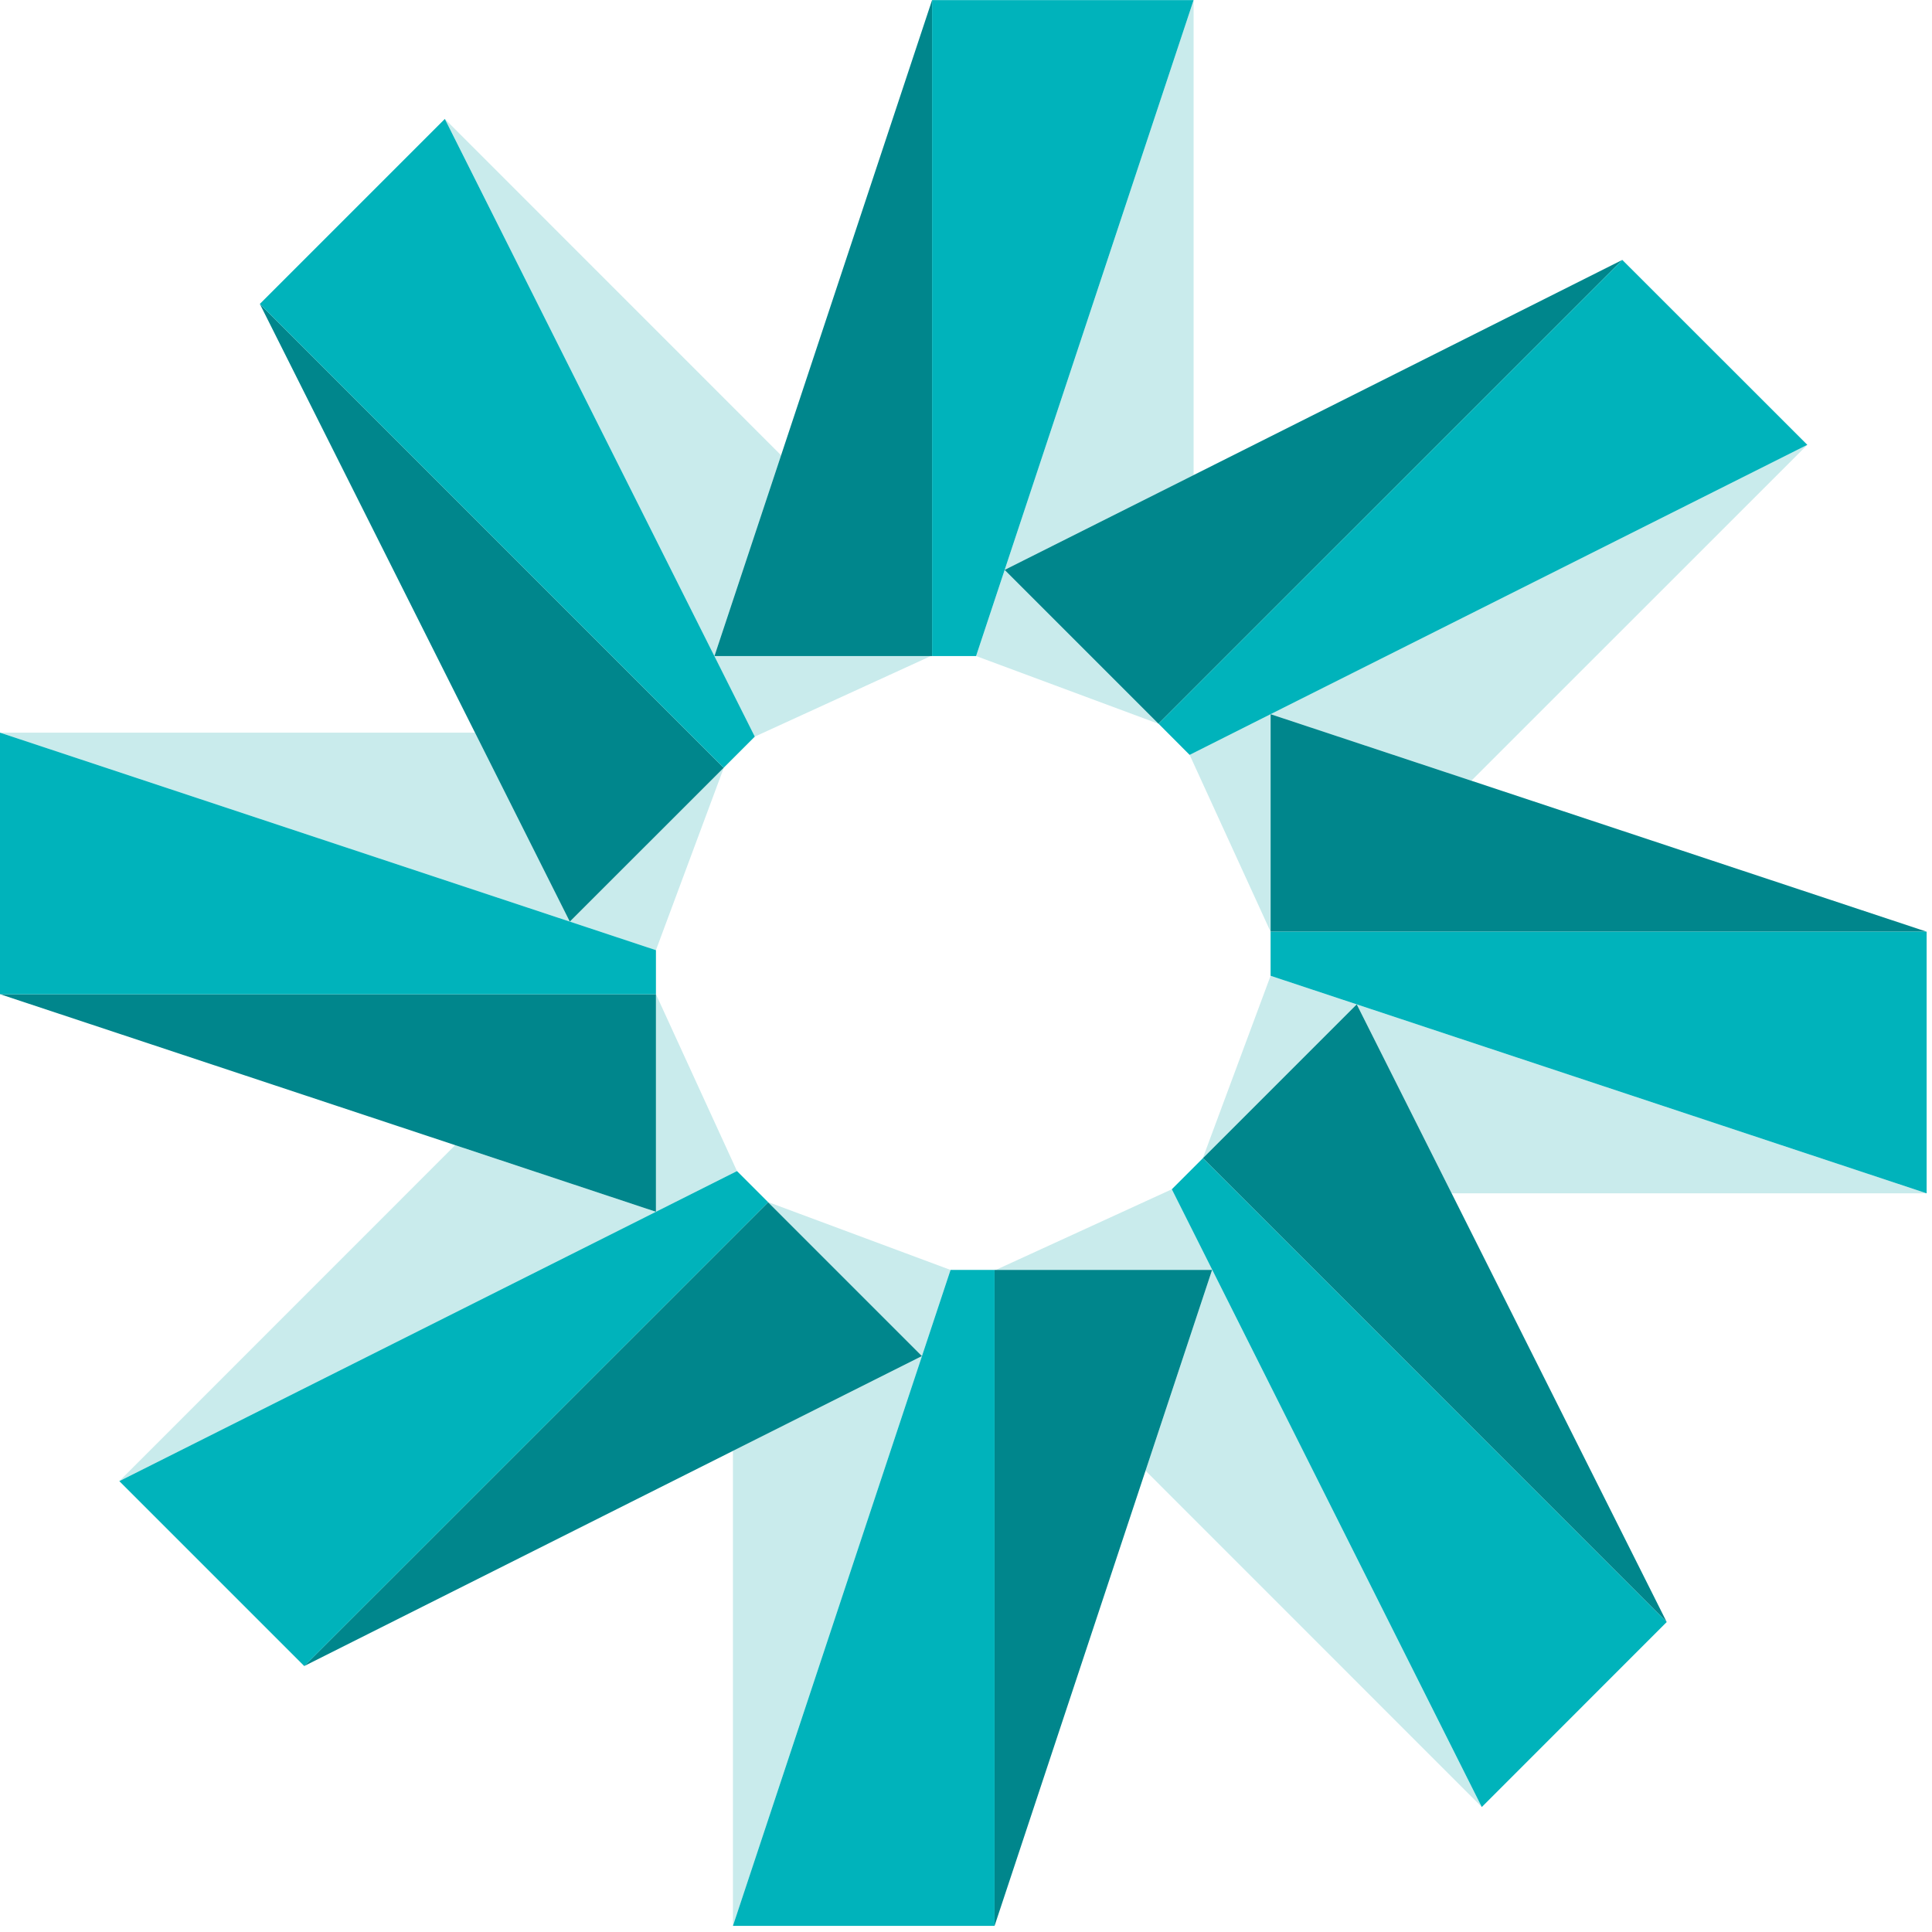
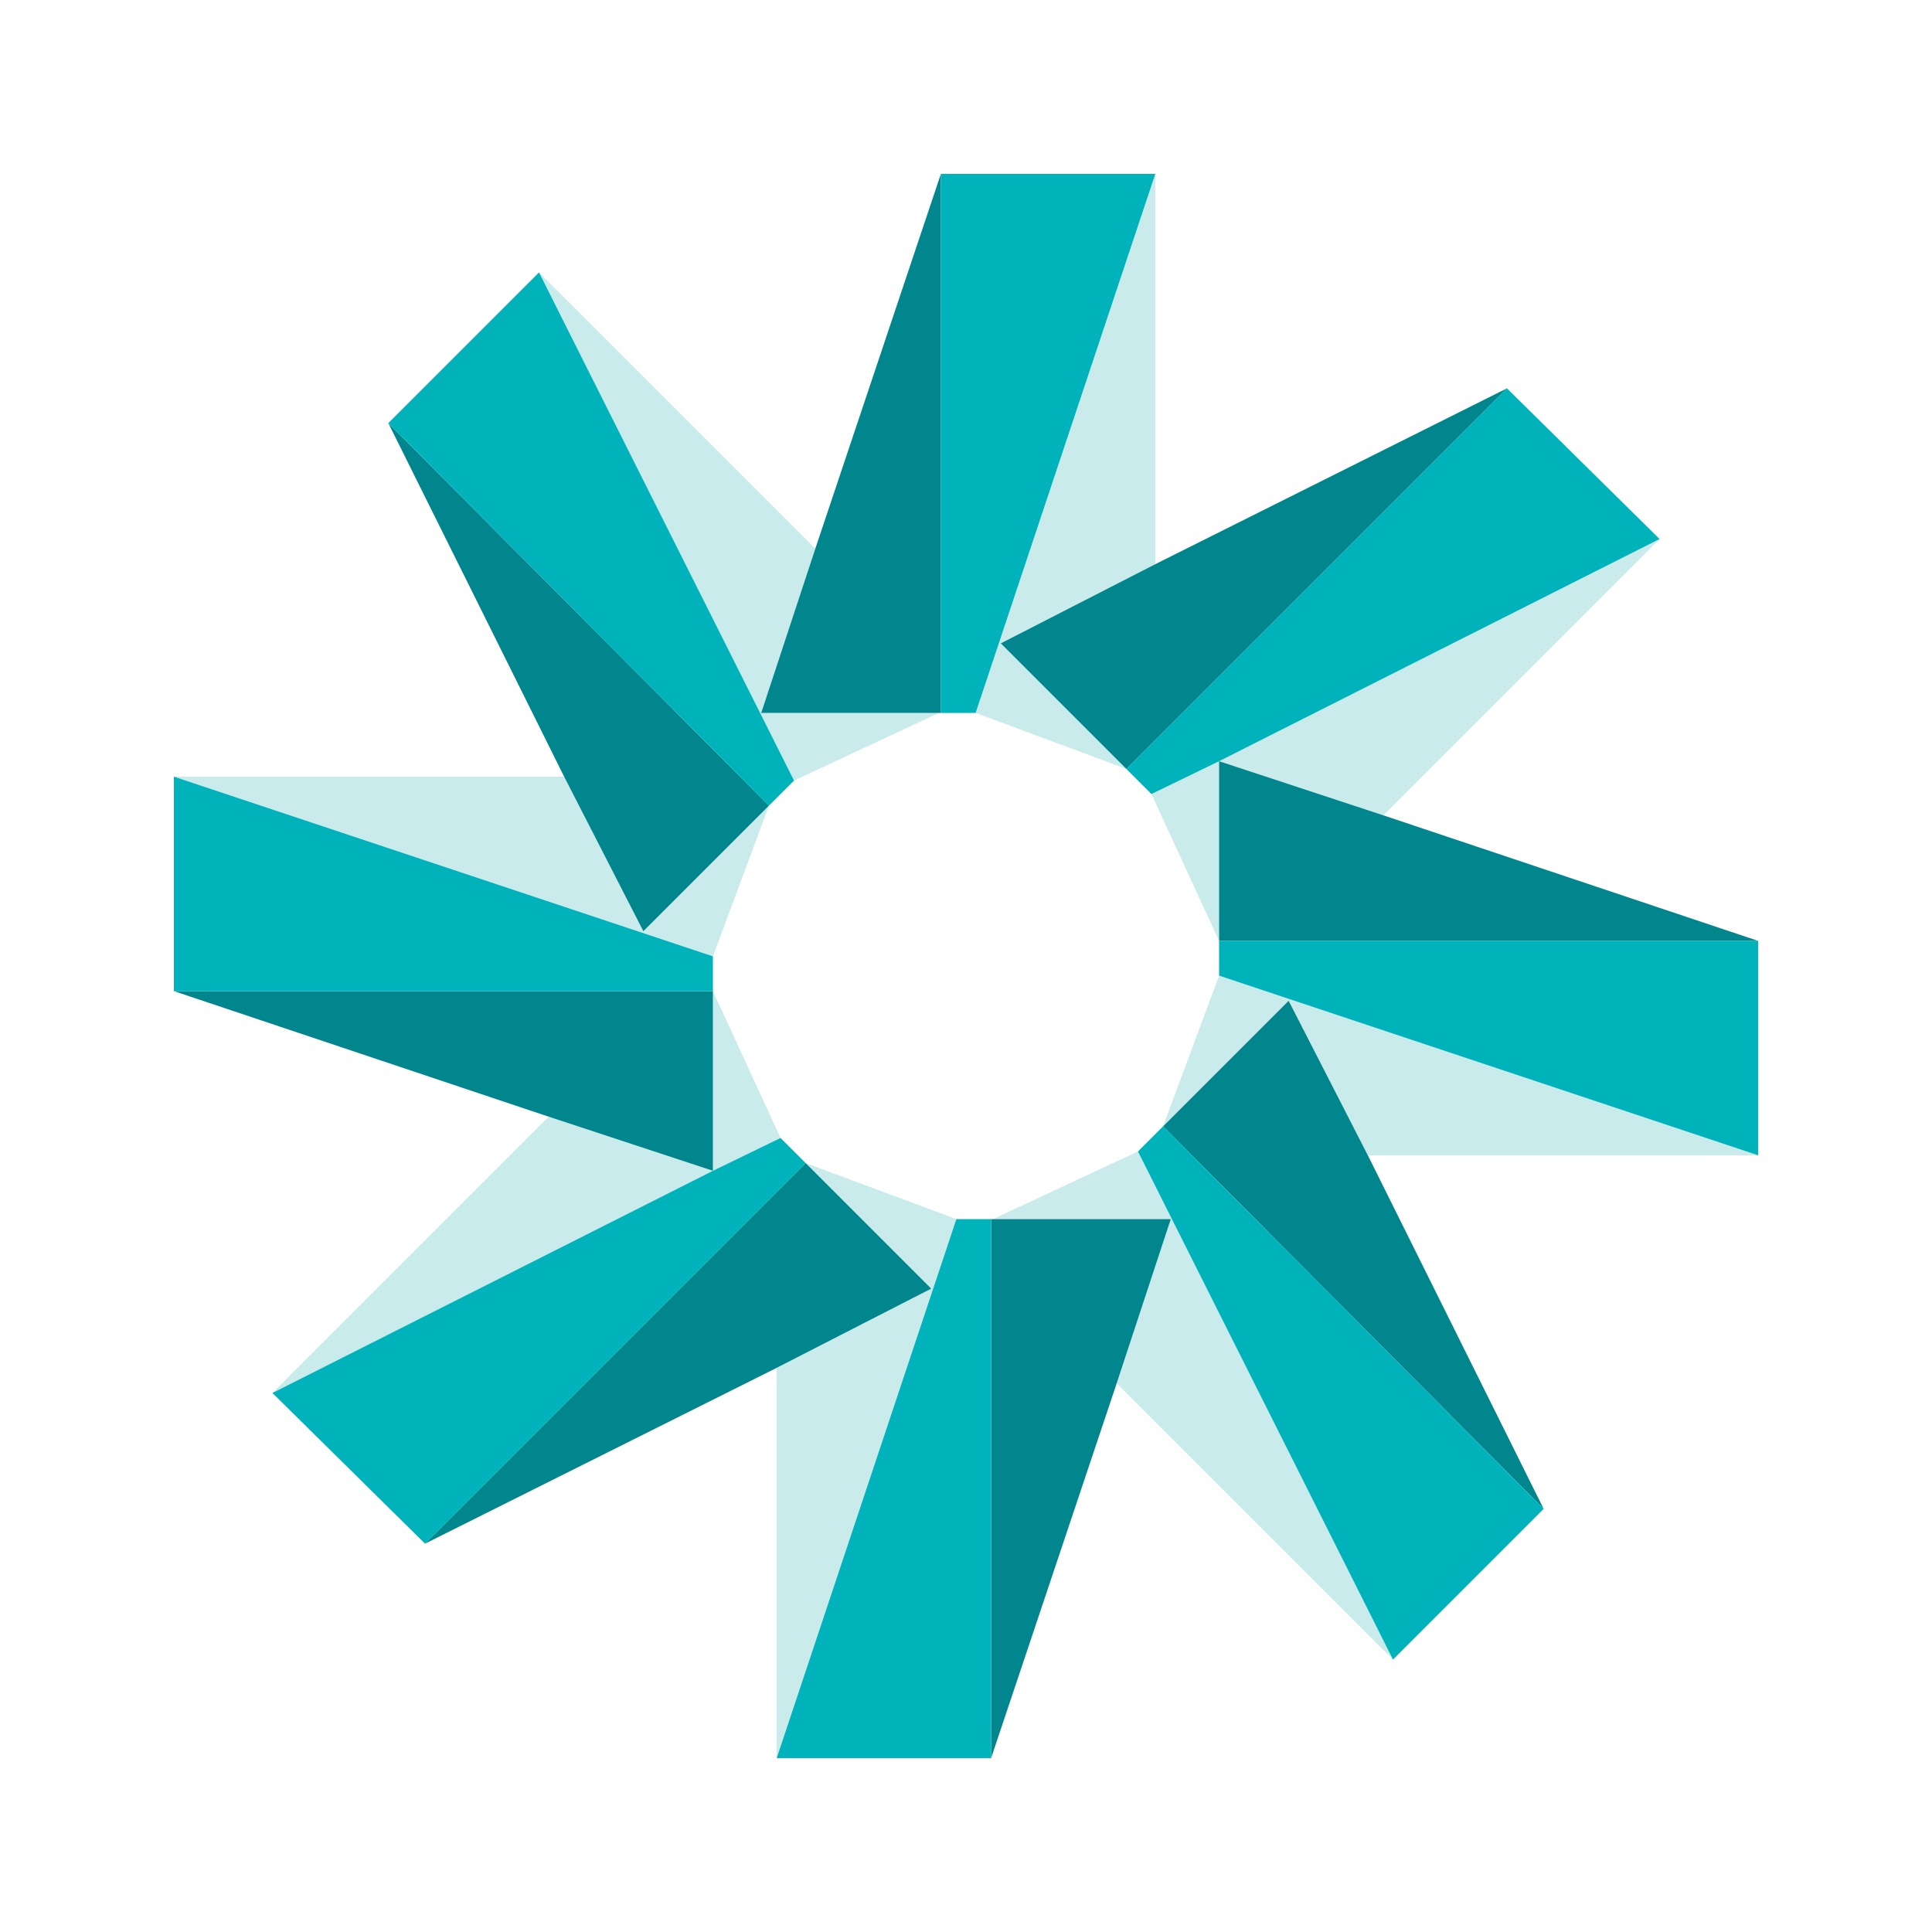
- <svg xmlns="http://www.w3.org/2000/svg" width="256px" height="256px" viewBox="0 0 256 256" version="1.1" preserveAspectRatio="xMidYMid">
+ <svg xmlns="http://www.w3.org/2000/svg" version="1.1" id="Layer_1" x="0px" y="0px" width="100px" height="100px" viewBox="0 0 100 100" style="enable-background:new 0 0 100 100;" xml:space="preserve">
+   <style type="text/css">
+ 	.st0{fill:#C9EBEC;}
+ 	.st1{fill:#00868C;}
+ 	.st2{fill:#00B3BB;}
+ </style>
  <g>
-     <polygon fill="#C9EBEC" points="168.361 123.454 168.361 94.633 157.634 100.027 168.361 123.467" />
-     <polygon fill="#C9EBEC" points="194.96 103.449 239.479 58.942 168.361 94.633" />
-     <polygon fill="#C9EBEC" points="168.361 129.299 159.369 153.488 159.394 153.463 179.774 133.083 192.35 158.121 255.288 158.121" />
-     <polygon fill="#00868C" points="168.361 94.633 168.361 123.454 255.288 123.454 194.96 103.449 168.361 94.633" />
-     <polygon fill="#00B3BB" points="168.361 123.454 168.361 123.467 168.361 129.299 255.288 158.121 255.288 123.454" />
-     <polygon fill="#C9EBEC" points="131.946 168.273 160.606 168.273 151.789 194.872 196.346 239.441 155.273 157.584" />
-     <polygon fill="#00868C" points="159.394 153.463 220.847 214.928 192.35 158.121 179.774 133.083" />
-     <polygon fill="#00B3BB" points="159.394 153.463 159.369 153.488 155.273 157.584 196.346 239.441 220.847 214.928" />
-     <polygon fill="#C9EBEC" points="101.751 159.269 101.776 159.307 122.156 179.687 97.118 192.25 97.118 255.188 125.952 168.273" />
-     <polygon fill="#00868C" points="131.946 168.273 131.784 168.273 131.784 255.188 151.789 194.872 160.606 168.273" />
-     <polygon fill="#00B3BB" points="131.784 168.273 125.952 168.273 97.118 255.188 131.784 255.188" />
-     <polygon fill="#C9EBEC" points="60.316 151.739 15.81 196.258 86.915 160.568" />
-     <polygon fill="#C9EBEC" points="86.915 131.734 86.915 160.568 97.655 155.173 86.915 131.734" />
-     <polygon fill="#00868C" points="101.776 159.307 40.311 220.759 97.118 192.25 122.156 179.687" />
-     <polygon fill="#00B3BB" points="101.776 159.307 101.751 159.269 97.655 155.173 86.915 160.568 86.915 160.568 86.915 160.568 15.81 196.258 40.311 220.759" />
-     <polygon fill="#C9EBEC" points="95.919 101.701 95.894 101.738 75.501 122.118 62.939 97.08 0 97.08 86.915 125.902" />
-     <polygon fill="#00868C" points="86.915 160.568 86.915 160.568 86.915 131.734 0 131.734 60.316 151.739 86.915 160.568" />
-     <polygon fill="#00B3BB" points="86.915 131.734 86.915 131.734 86.915 125.902 0 97.08 0 131.734" />
-     <polygon fill="#C9EBEC" points="123.342 86.928 94.67 86.928 103.499 60.329 58.942 15.76 100.015 97.605" />
-     <polygon fill="#00868C" points="95.894 101.738 34.429 40.273 62.939 97.08 75.501 122.118" />
-     <polygon fill="#00B3BB" points="95.894 101.738 95.919 101.701 100.015 97.605 58.942 15.76 34.429 40.273" />
-     <polygon fill="#C9EBEC" points="153.538 95.919 153.5 95.894 133.12 75.514 158.158 62.951 158.158 0.012 129.336 86.928" />
-     <polygon fill="#00868C" points="123.342 86.928 123.504 86.928 123.504 0.012 103.499 60.329 94.67 86.928" />
-     <polygon fill="#00B3BB" points="123.504 86.928 129.336 86.928 158.158 0.012 123.504 0.012" />
-     <polygon fill="#00868C" points="153.5 95.894 214.965 34.441 158.158 62.951 133.12 75.514" />
-     <polygon fill="#00B3BB" points="153.5 95.894 153.538 95.919 157.634 100.027 168.361 94.633 168.361 94.633 239.479 58.942 214.965 34.441" />
+     <g>
+       <polygon class="st0" points="63.1,48.7 63.1,39.4 59.6,41.1 63.1,48.7   " />
+       <polygon class="st0" points="71.6,42.2 85.9,27.9 63.1,39.4   " />
+     </g>
+     <polygon class="st0" points="63.1,50.5 60.2,58.3 60.2,58.3 66.7,51.8 70.8,59.8 91,59.8  " />
+     <polygon class="st1" points="63.1,39.4 63.1,48.7 91,48.7 71.6,42.2 63.1,39.4  " />
+     <polygon class="st2" points="63.1,48.7 63.1,48.7 63.1,50.5 91,59.8 91,48.7  " />
+     <polygon class="st0" points="51.4,63.1 60.6,63.1 57.8,71.6 72.1,85.9 58.9,59.6  " />
+     <polygon class="st1" points="60.2,58.3 79.9,78.1 70.8,59.8 66.7,51.8  " />
+     <polygon class="st2" points="60.2,58.3 60.2,58.3 58.9,59.6 72.1,85.9 79.9,78.1  " />
+     <polygon class="st0" points="41.7,60.2 41.7,60.2 48.2,66.7 40.2,70.8 40.2,91 49.5,63.1  " />
+     <polygon class="st1" points="51.4,63.1 51.3,63.1 51.3,91 57.8,71.6 60.6,63.1  " />
+     <polygon class="st2" points="51.3,63.1 49.5,63.1 40.2,91 51.3,91  " />
+     <g>
+       <polygon class="st0" points="28.4,57.8 14.1,72.1 36.9,60.6   " />
+       <polygon class="st0" points="36.9,51.3 36.9,60.6 40.4,58.9 36.9,51.3   " />
+     </g>
+     <polygon class="st1" points="41.7,60.2 22,79.9 40.2,70.8 48.2,66.7  " />
+     <polygon class="st2" points="41.7,60.2 41.7,60.2 40.4,58.9 36.9,60.6 36.9,60.6 36.9,60.6 14.1,72.1 22,79.9  " />
+     <polygon class="st0" points="39.8,41.7 39.8,41.7 33.3,48.2 29.2,40.2 9,40.2 36.9,49.5  " />
+     <polygon class="st1" points="36.9,60.6 36.9,60.6 36.9,51.3 9,51.3 28.4,57.8 36.9,60.6  " />
+     <polygon class="st2" points="36.9,51.3 36.9,51.3 36.9,49.5 9,40.2 9,51.3  " />
+     <polygon class="st0" points="48.6,36.9 39.4,36.9 42.2,28.4 27.9,14.1 41.1,40.4  " />
+     <polygon class="st1" points="39.8,41.7 20.1,21.9 29.2,40.2 33.3,48.2  " />
+     <polygon class="st2" points="39.8,41.7 39.8,41.7 41.1,40.4 27.9,14.1 20.1,21.9  " />
+     <polygon class="st0" points="58.3,39.8 58.3,39.8 51.8,33.3 59.8,29.2 59.8,9 50.5,36.9  " />
+     <polygon class="st1" points="48.6,36.9 48.7,36.9 48.7,9 42.2,28.4 39.4,36.9  " />
+     <polygon class="st2" points="48.7,36.9 50.5,36.9 59.8,9 48.7,9  " />
+     <polygon class="st1" points="58.3,39.8 78,20.1 59.8,29.2 51.8,33.3  " />
+     <polygon class="st2" points="58.3,39.8 58.3,39.8 59.6,41.1 63.1,39.4 63.1,39.4 85.9,27.9 78,20.1  " />
  </g>
</svg>
